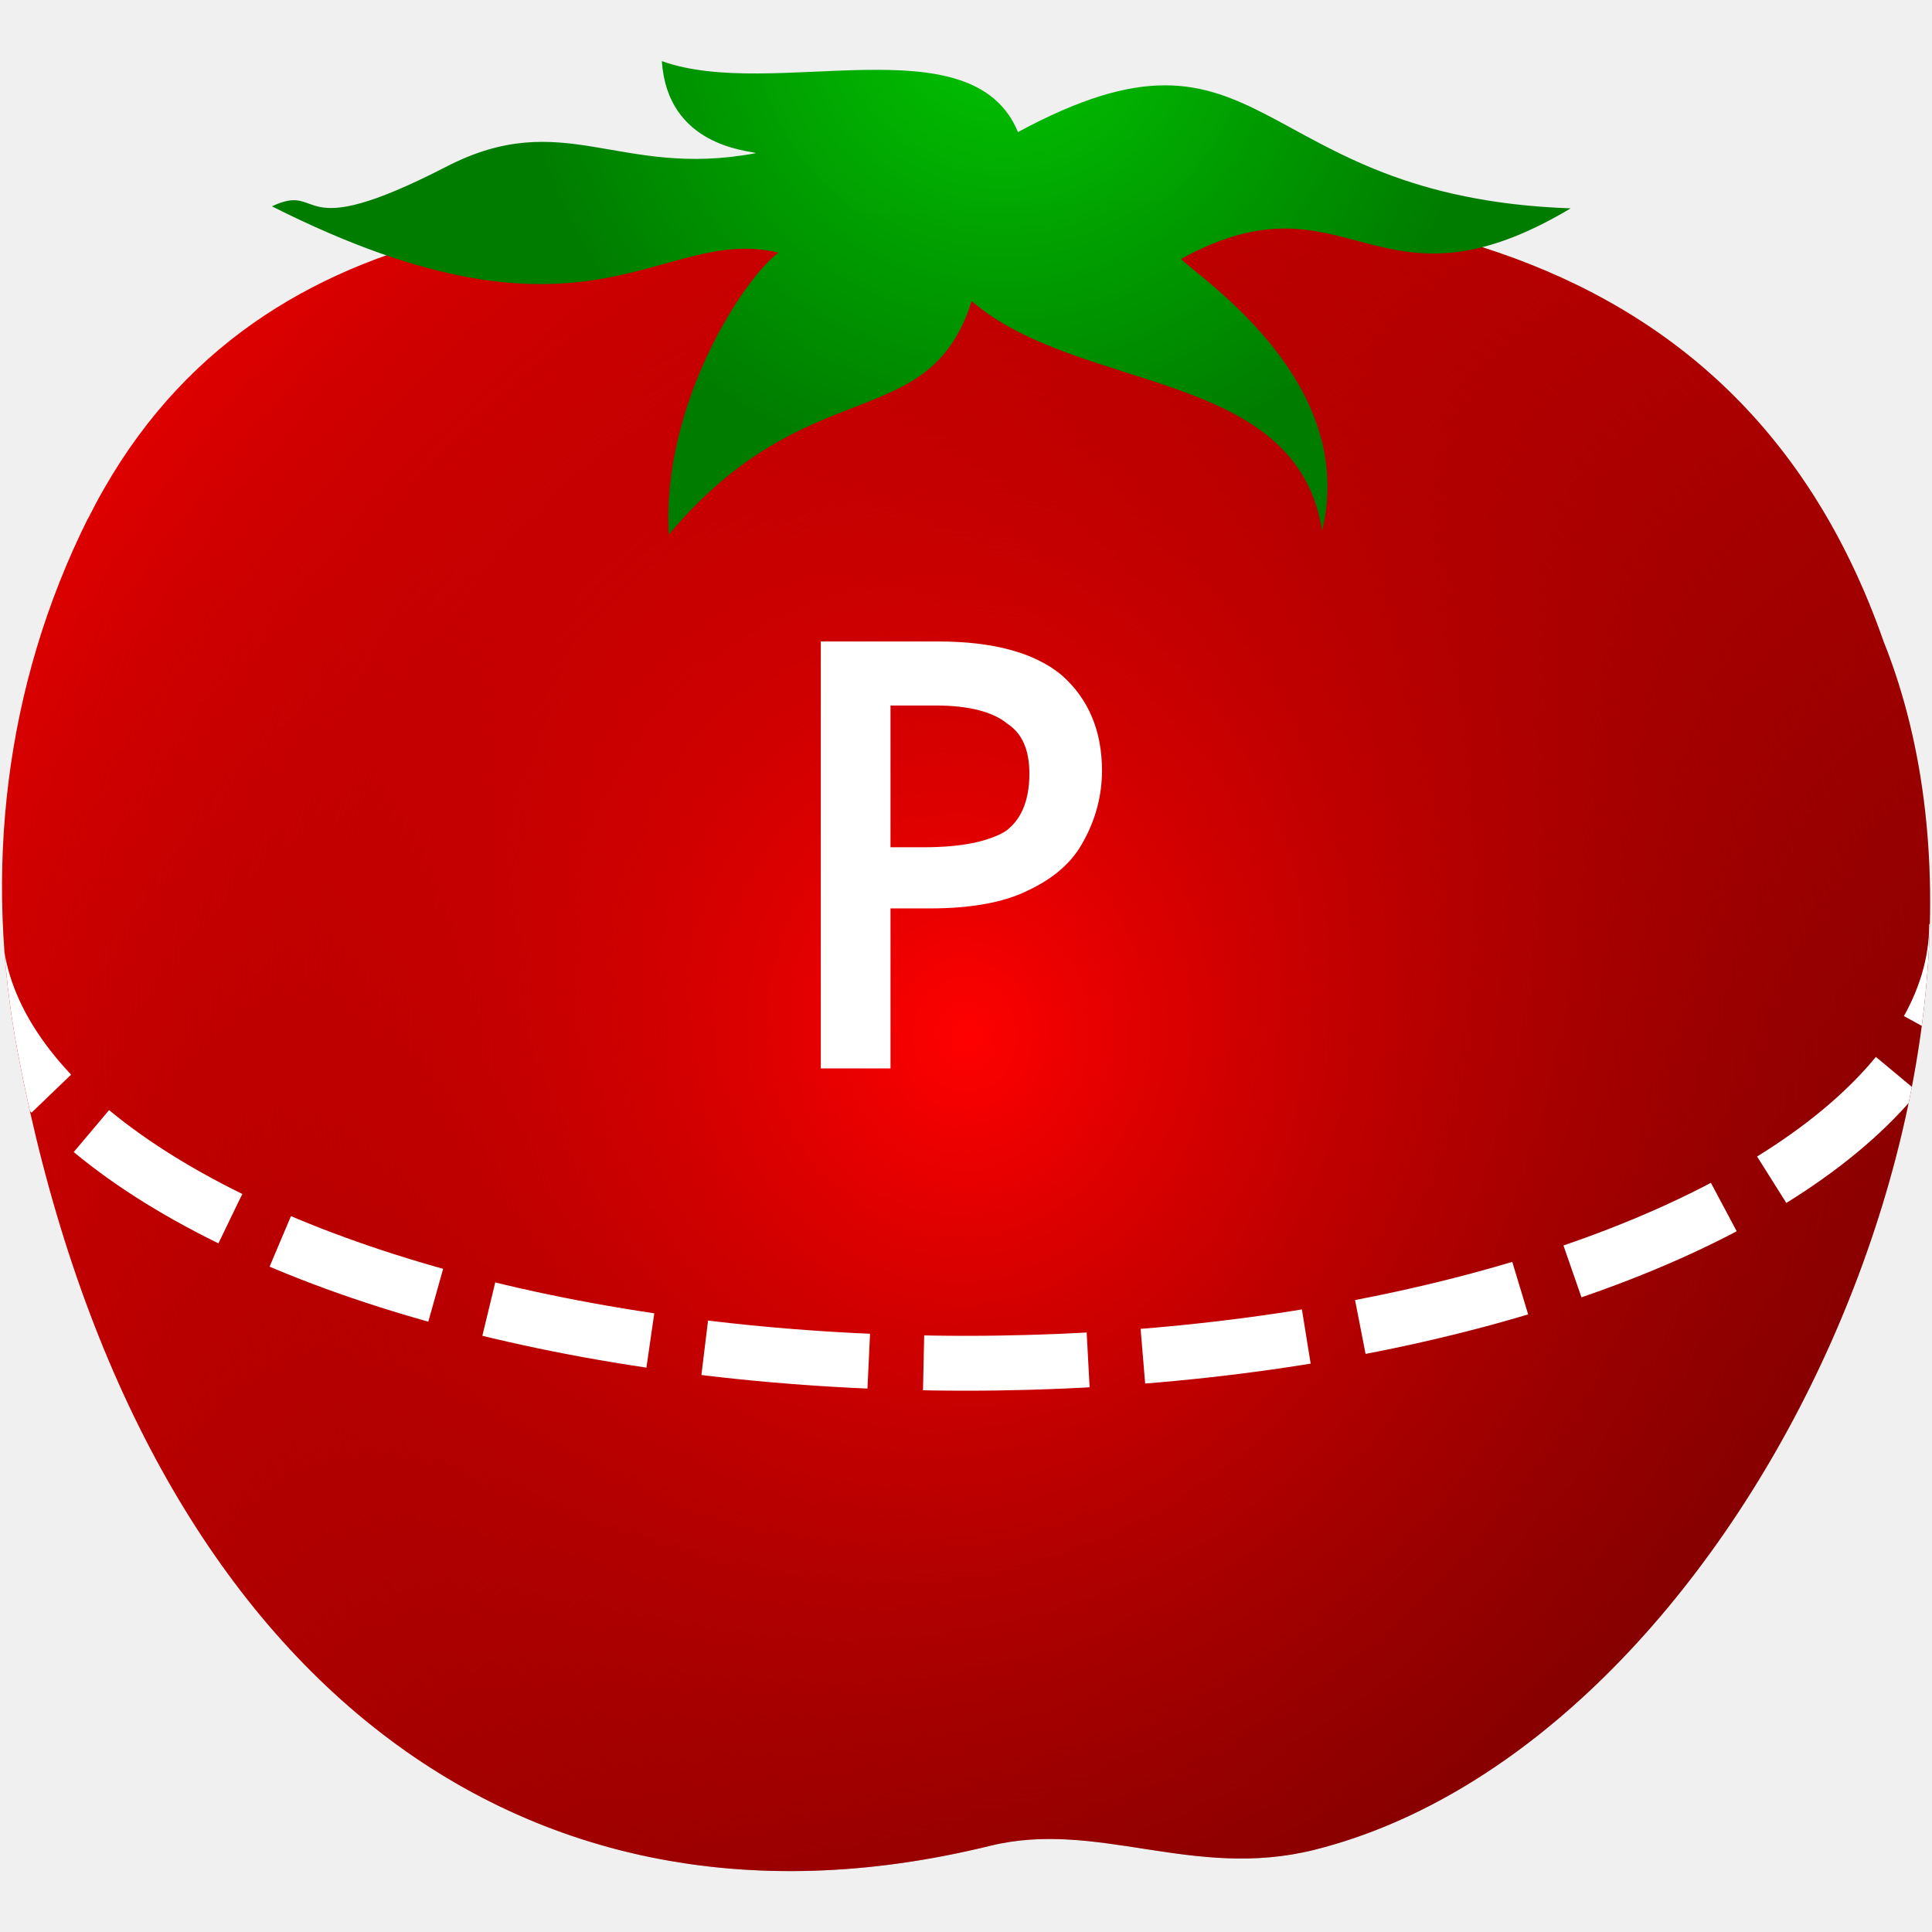
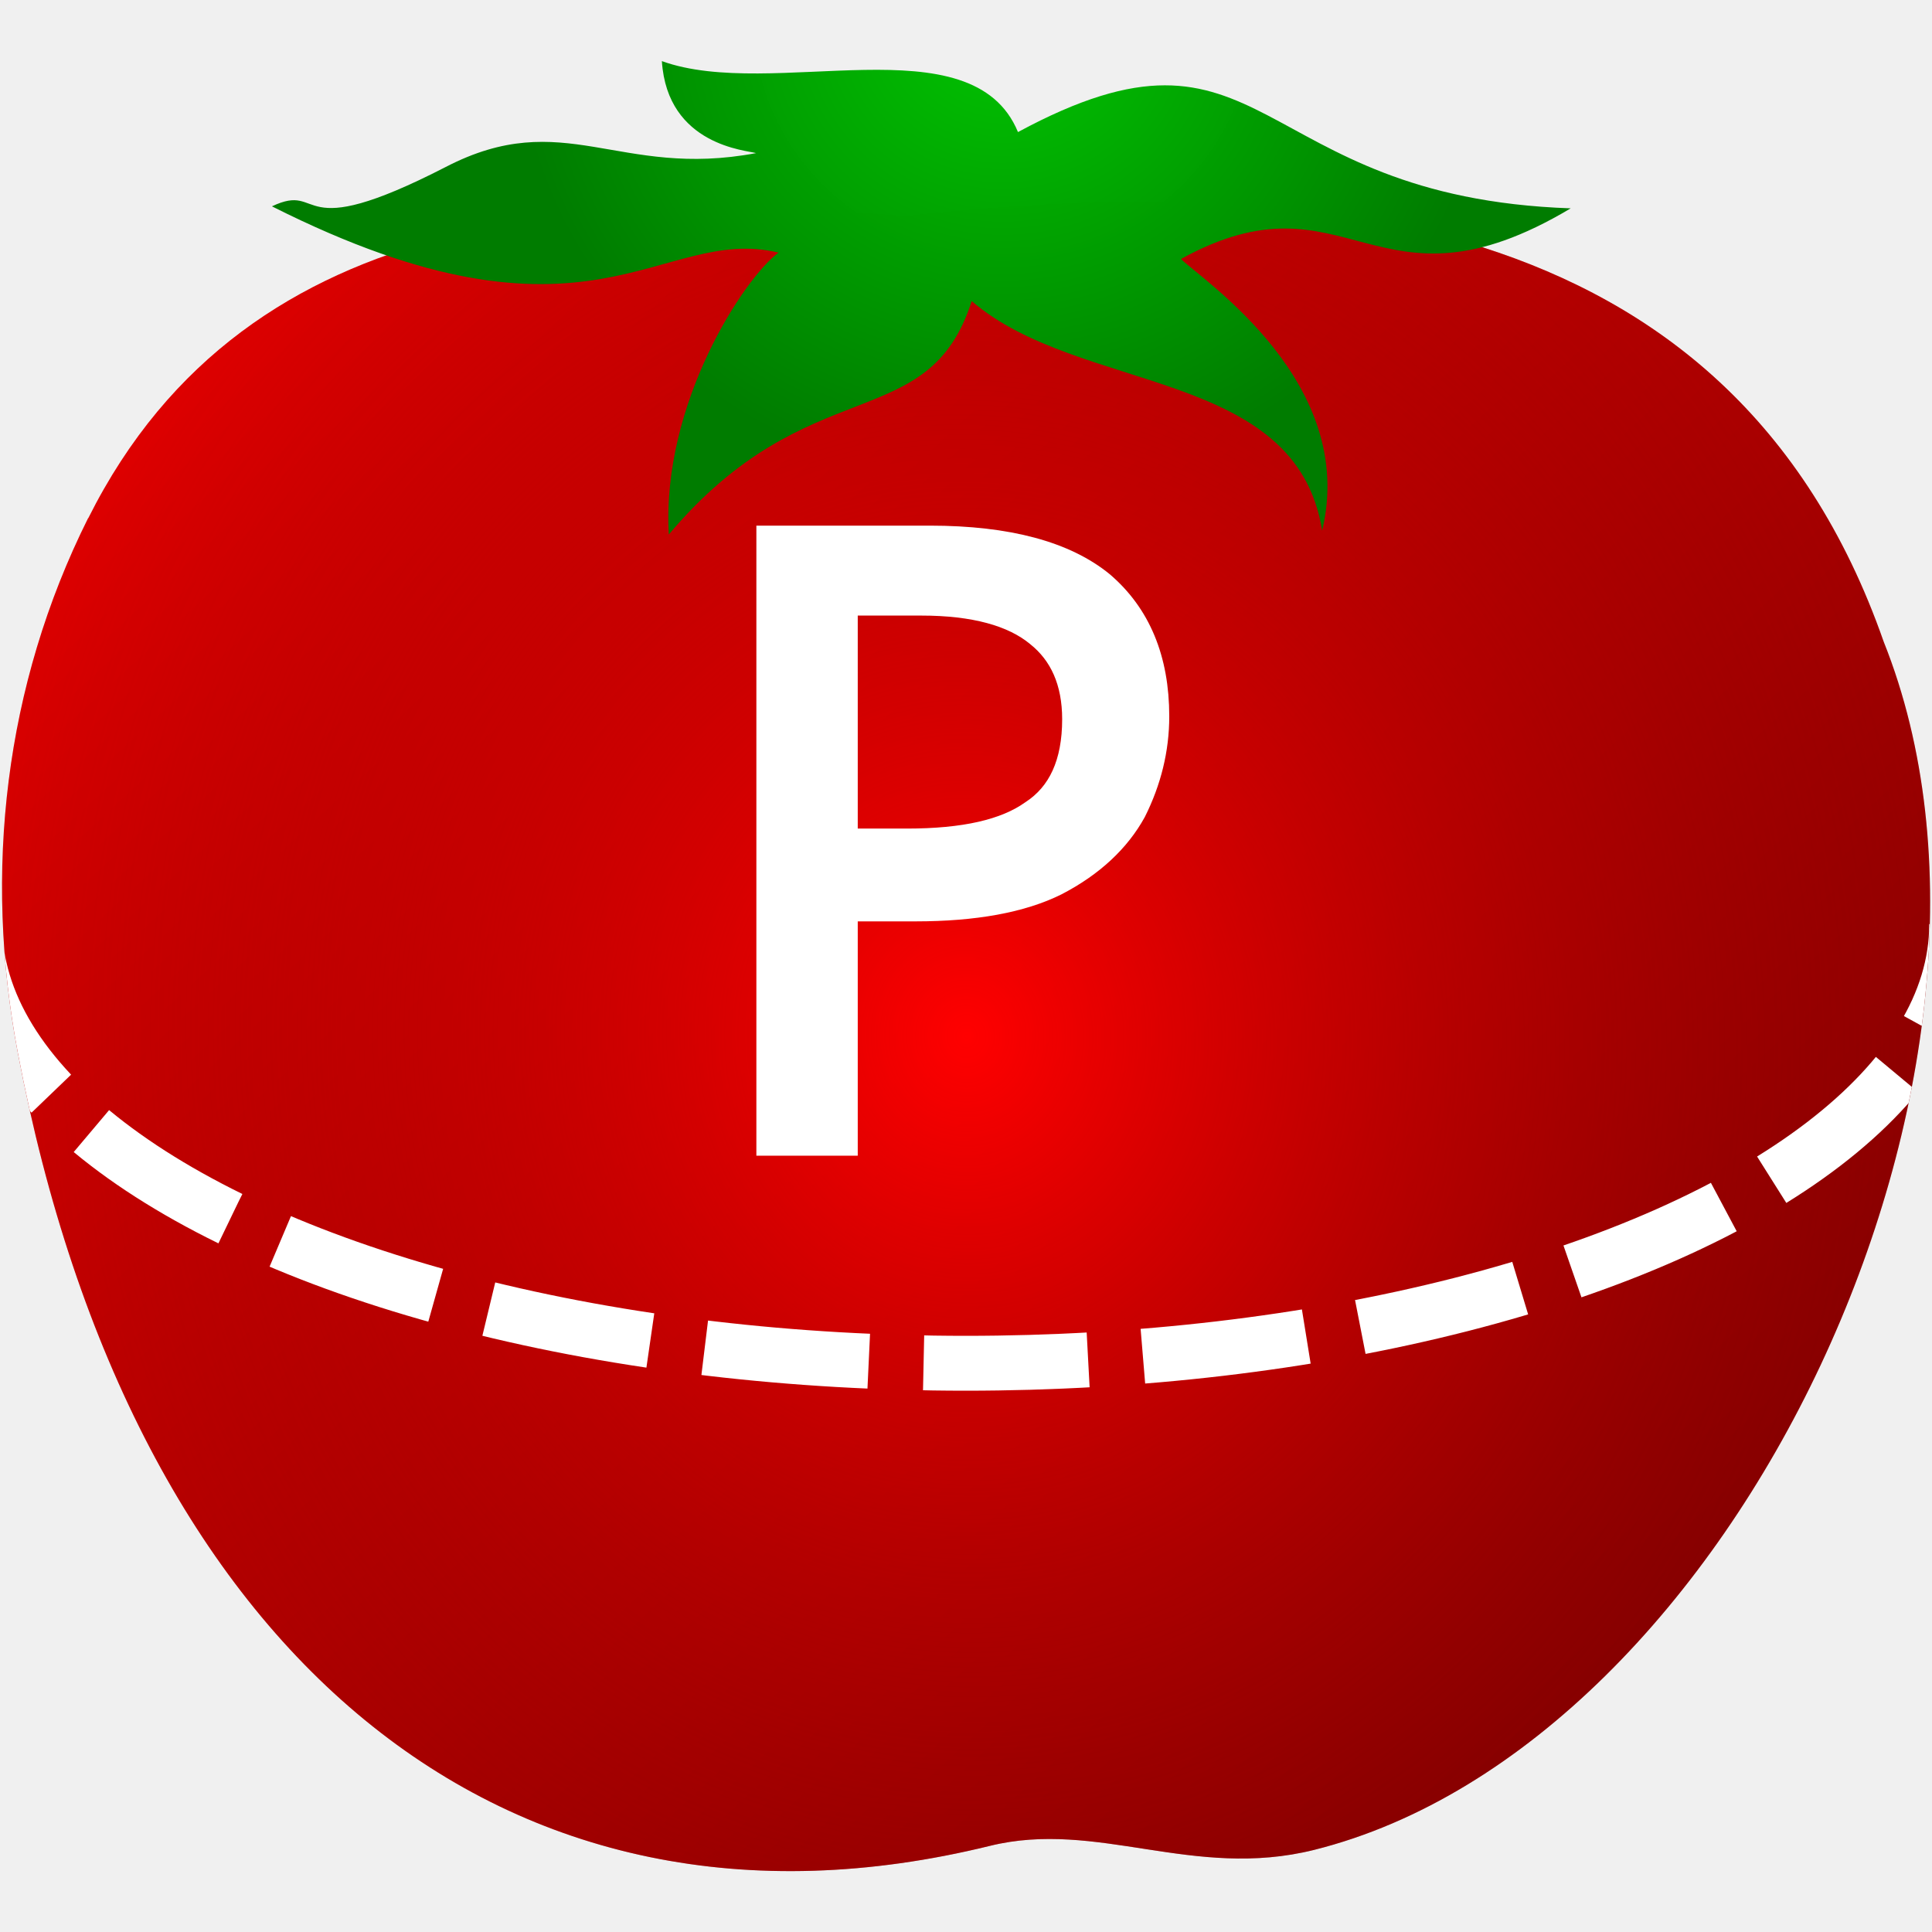
<svg xmlns="http://www.w3.org/2000/svg" xmlns:xlink="http://www.w3.org/1999/xlink" width="512" height="512" viewBox="0 0 135.467 135.467" version="1.1" id="svg5">
  <defs id="defs2">
    <linearGradient id="linearGradient7913">
      <stop style="stop-color:#00c400;stop-opacity:0.996" offset="0" id="stop7909" />
      <stop style="stop-color:#007c00;stop-opacity:1" offset="1" id="stop7911" />
    </linearGradient>
    <linearGradient id="linearGradient7713">
      <stop style="stop-color:#ff0000;stop-opacity:1;" offset="0" id="stop7709" />
      <stop style="stop-color:#6e0000;stop-opacity:0" offset="1" id="stop7711" />
    </linearGradient>
    <linearGradient id="linearGradient6919">
      <stop style="stop-color:#ff0000;stop-opacity:1;" offset="0" id="stop6915" />
      <stop style="stop-color:#6e0000;stop-opacity:1" offset="1" id="stop6917" />
    </linearGradient>
    <linearGradient xlink:href="#linearGradient6919" id="linearGradient6921" x1="54.481" y1="111.914" x2="64.364" y2="122.596" gradientUnits="userSpaceOnUse" />
    <radialGradient xlink:href="#linearGradient7713" id="radialGradient7688" cx="59.753" cy="117.186" fx="59.753" fy="117.186" r="5.403" gradientTransform="matrix(1.145057,-0.04998184,0.0553095,1.267111,-15.14903,-28.31506)" gradientUnits="userSpaceOnUse" />
    <clipPath clipPathUnits="userSpaceOnUse" id="clipPath13002">
      <path style="fill:#000080;fill-opacity:1;stroke:none;stroke-width:0.265px;stroke-linecap:butt;stroke-linejoin:miter;stroke-opacity:1" d="m 54.952,114.354 c -0.458,0.917 -0.572,1.937 -0.384,2.924 0.626,3.293 2.661,4.987 5.314,4.335 0.588,-0.145 1.111,0.187 1.773,0.022 2.31,-0.578 4.039,-4.293 3.114,-6.606 -0.847,-2.422 -3.228,-2.555 -5.348,-2.327 -1.657,-0.123 -3.586,-0.111 -4.468,1.652 z" id="path13004" />
    </clipPath>
    <radialGradient xlink:href="#linearGradient7913" id="radialGradient15489" cx="59.068" cy="109.458" fx="59.068" fy="109.458" r="3.12" gradientTransform="matrix(-0.8579363,0.00561639,-0.0053513,-0.817443,111.2146,200.7734)" gradientUnits="userSpaceOnUse" />
  </defs>
  <g id="layer1" transform="translate(-54.48128,-111.0331)">
    <g id="g3291" transform="matrix(12.82472,0,0,12.82472,-644.0853,-1314.911)">
      <g id="g4718" transform="translate(0,-0.3337592)">
        <path style="fill:url(#linearGradient6921);fill-opacity:1;stroke:none;stroke-width:0.265px;stroke-linecap:butt;stroke-linejoin:miter;stroke-opacity:1" d="m 54.952,114.354 c -0.458,0.917 -0.572,1.937 -0.384,2.924 0.626,3.293 2.661,4.987 5.314,4.335 0.588,-0.145 1.111,0.187 1.773,0.022 2.31,-0.578 4.039,-4.293 3.114,-6.606 -0.847,-2.422 -3.228,-2.555 -5.348,-2.327 -1.657,-0.123 -3.586,-0.111 -4.468,1.652 z" id="path991" />
        <path style="fill:url(#radialGradient7688);fill-opacity:1;stroke:none;stroke-width:0.265px;stroke-linecap:butt;stroke-linejoin:miter;stroke-opacity:1" d="m 54.952,114.354 c -0.458,0.917 -0.572,1.937 -0.384,2.924 0.626,3.293 2.661,4.987 5.314,4.335 0.588,-0.145 1.111,0.187 1.773,0.022 2.31,-0.578 4.039,-4.293 3.114,-6.606 -0.847,-2.422 -3.228,-2.555 -5.348,-2.327 -1.657,-0.123 -3.586,-0.111 -4.468,1.652 z" id="path991-9" />
        <path style="fill:url(#radialGradient15489);fill-opacity:1;stroke:none;stroke-width:0.347px;stroke-linecap:butt;stroke-linejoin:miter;stroke-opacity:1" d="m 58.127,114.443 c 0.767,-0.911 1.418,-0.532 1.656,-1.276 0.588,0.508 1.774,0.363 1.916,1.255 0.194,-0.807 -0.642,-1.361 -0.772,-1.485 0.919,-0.506 1.057,0.364 2.131,-0.277 -1.762,-0.061 -1.652,-1.157 -3.022,-0.417 -0.251,-0.608 -1.341,-0.169 -1.947,-0.388 0.03,0.464 0.469,0.488 0.515,0.503 -0.752,0.142 -1.051,-0.259 -1.697,0.076 -0.846,0.435 -0.66,0.078 -0.95,0.215 1.745,0.879 2.117,0.097 2.77,0.253 -0.188,0.138 -0.641,0.827 -0.6,1.541 z" id="path1851" />
        <path style="fill:none;fill-opacity:1;stroke:#ffffff;stroke-width:0.3;stroke-miterlimit:4;stroke-dasharray:0.9, 0.3;stroke-dashoffset:0.3;stroke-opacity:1" id="path9102" clip-path="url(#clipPath13002)" d="m 65.168,116.576 a 5.418,2.399 0 0 1 -2.709,2.077 5.418,2.399 0 0 1 -5.418,0 5.418,2.399 0 0 1 -2.709,-2.077" />
-         <text xml:space="preserve" style="font-style:normal;font-weight:normal;font-size:3.123px;line-height:1.25;font-family:sans-serif;fill:#ffffff;fill-opacity:1;stroke:#ffffff;stroke-width:0.1;stroke-miterlimit:4;stroke-dasharray:none;stroke-opacity:1" x="58.71" y="117.31" id="text12814">
-           <tspan id="tspan12812" style="fill:#ffffff;stroke:#ffffff;stroke-width:0.1;stroke-miterlimit:4;stroke-dasharray:none;stroke-opacity:1" x="58.71" y="117.31">P</tspan>
+         <text xml:space="preserve" style="font-style:normal;font-variant:normal;font-weight:normal;font-stretch:normal;font-size:4.629px;line-height:1.25;font-family:Ubuntu;-inkscape-font-specification:'Ubuntu, Normal';font-variant-ligatures:normal;font-variant-caps:normal;font-variant-numeric:normal;font-variant-east-asian:normal;fill:#ffffff;fill-opacity:1;stroke:#ffffff;stroke-width:0.148;stroke-miterlimit:4;stroke-dasharray:none;stroke-opacity:1" x="58.226" y="117.763" id="text12814">
+           <tspan id="tspan12812" style="font-style:normal;font-variant:normal;font-weight:normal;font-stretch:normal;font-size:4.629px;font-family:Ubuntu;-inkscape-font-specification:'Ubuntu, Normal';font-variant-ligatures:normal;font-variant-caps:normal;font-variant-numeric:normal;font-variant-east-asian:normal;fill:#ffffff;stroke:#ffffff;stroke-width:0.148;stroke-miterlimit:4;stroke-dasharray:none;stroke-opacity:1" x="58.226" y="117.763">P</tspan>
        </text>
      </g>
    </g>
  </g>
</svg>
